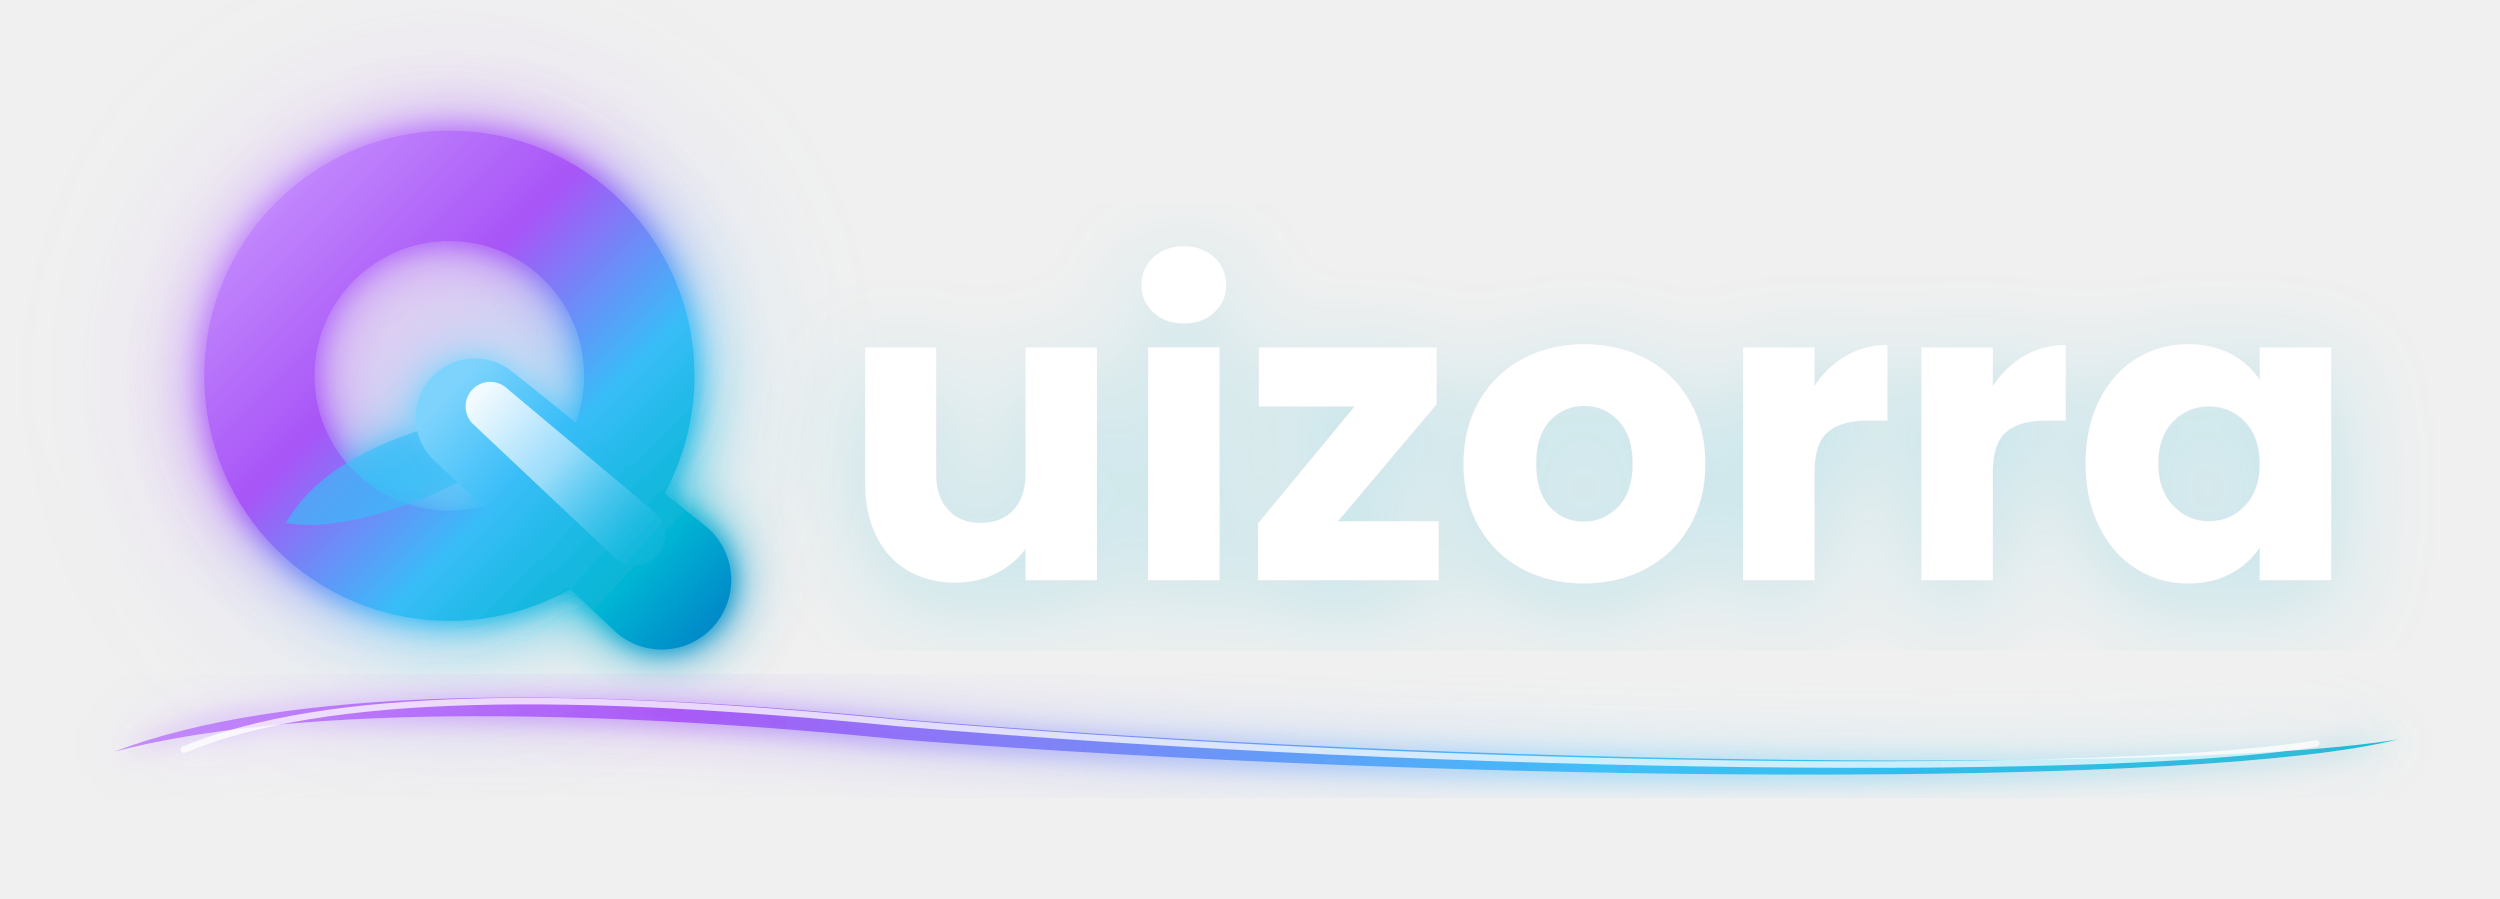
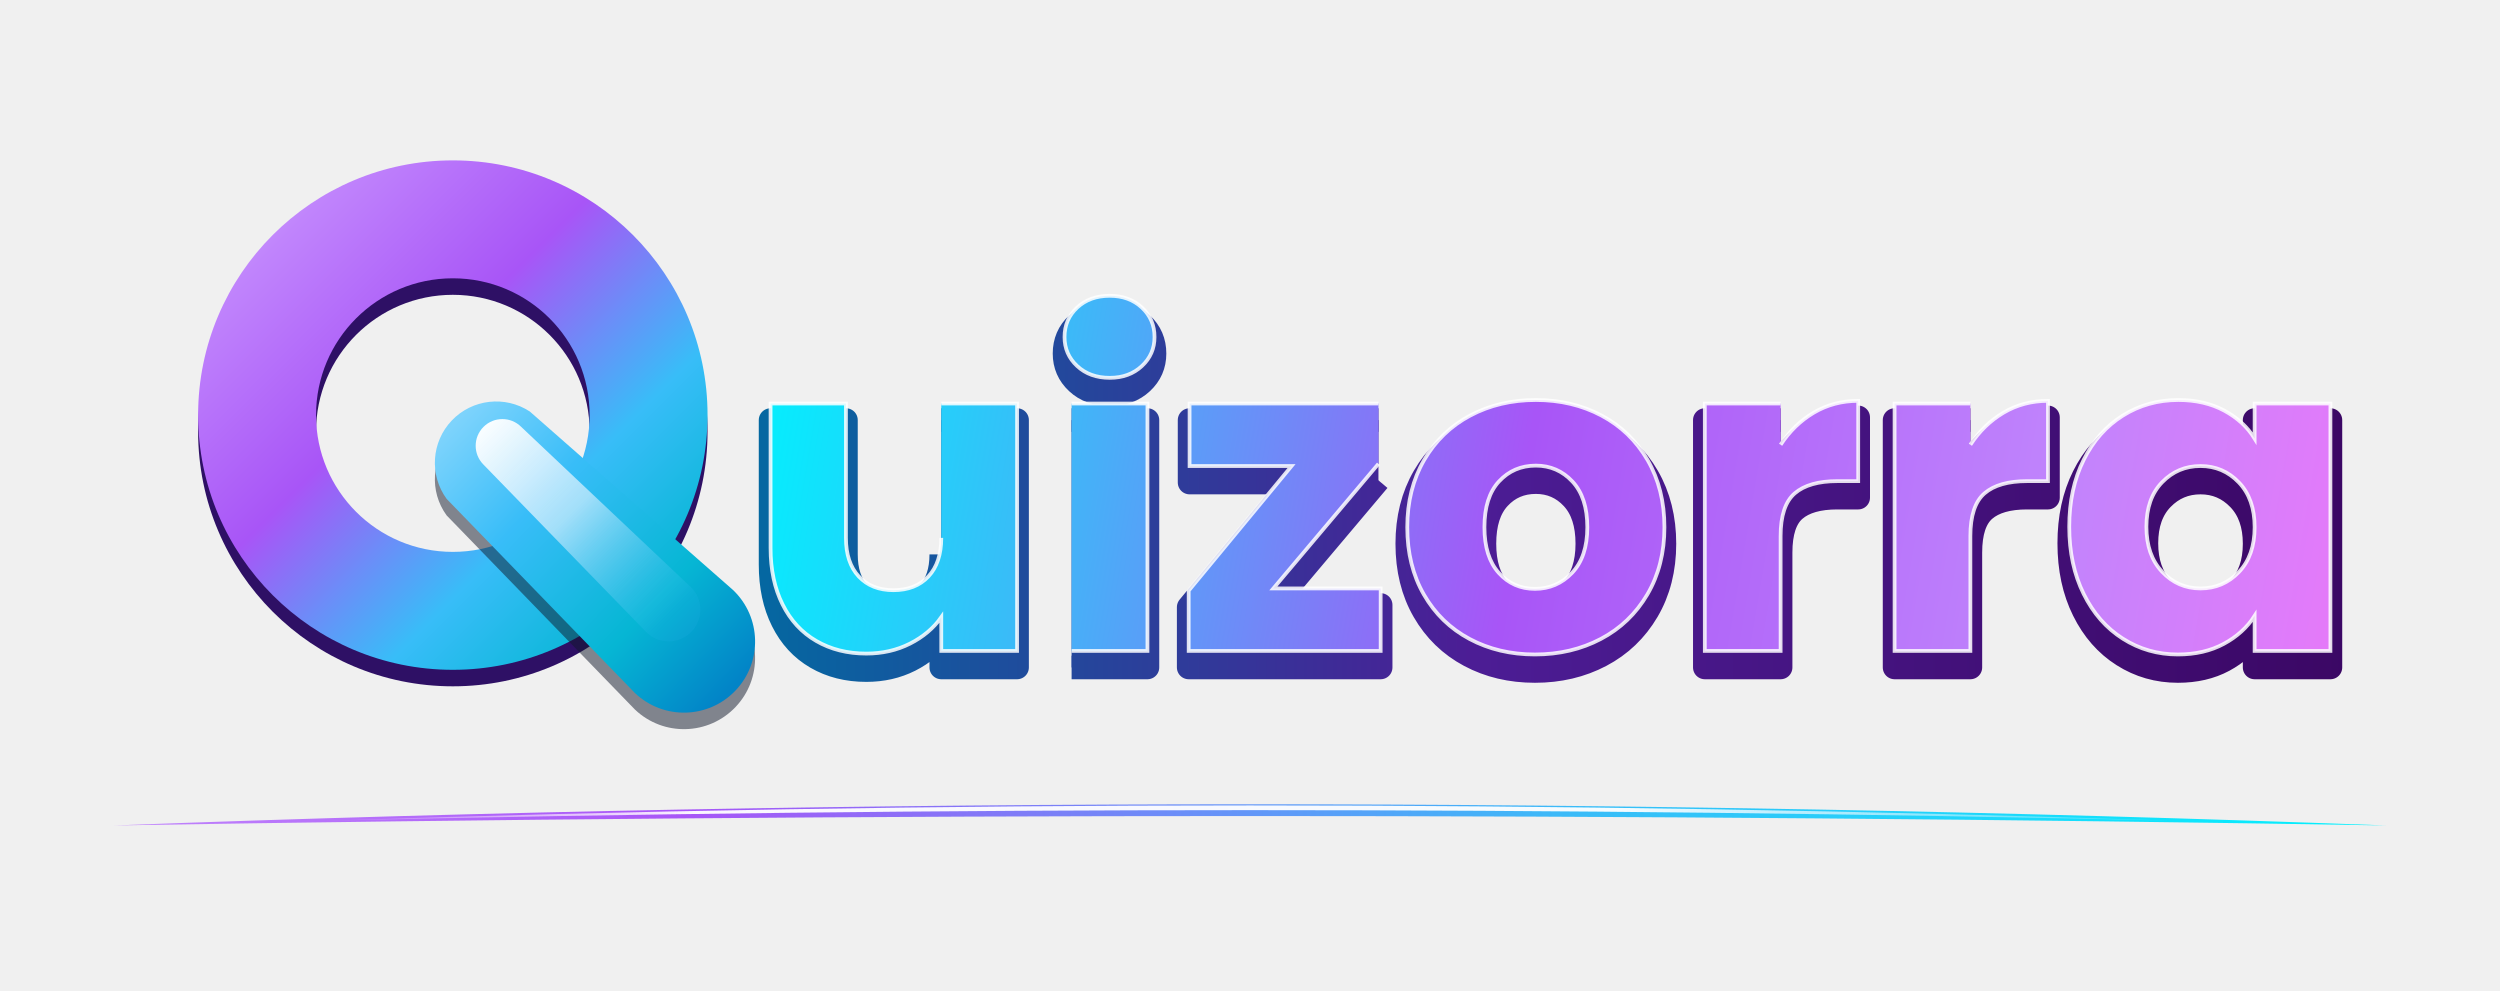
- <svg xmlns="http://www.w3.org/2000/svg" viewBox="0 0 612 220" width="612" height="220" fill="none">
+ <svg xmlns="http://www.w3.org/2000/svg" viewBox="0 0 530 210" width="530" height="210" fill="none">
  <defs>
-     <linearGradient id="qzRingGrad" x1="50" y1="32" x2="170" y2="152" gradientUnits="userSpaceOnUse">
+     <linearGradient id="qRingGrad" x1="42" y1="34" x2="150" y2="142" gradientUnits="userSpaceOnUse">
      <stop offset="0%" stop-color="#d8b4fe" />
      <stop offset="16%" stop-color="#c084fc" />
      <stop offset="42%" stop-color="#a855f7" />
      <stop offset="68%" stop-color="#38bdf8" />
      <stop offset="88%" stop-color="#06b6d4" />
      <stop offset="100%" stop-color="#00f2fe" />
    </linearGradient>
-     <linearGradient id="qzTailGrad" x1="110" y1="96" x2="176" y2="156" gradientUnits="userSpaceOnUse">
+     <linearGradient id="qTailGrad" x1="96" y1="90" x2="155" y2="146" gradientUnits="userSpaceOnUse">
      <stop offset="0%" stop-color="#7dd3fc" />
      <stop offset="30%" stop-color="#38bdf8" />
      <stop offset="70%" stop-color="#06b6d4" />
      <stop offset="100%" stop-color="#0284c7" />
    </linearGradient>
-     <linearGradient id="qzTailHl" x1="118" y1="96" x2="160" y2="134" gradientUnits="userSpaceOnUse">
-       <stop offset="0%" stop-color="#ffffff" stop-opacity="0.9" />
-       <stop offset="45%" stop-color="#e0f2fe" stop-opacity="0.6" />
+     <linearGradient id="qTailHl" x1="104" y1="90" x2="144" y2="130" gradientUnits="userSpaceOnUse">
+       <stop offset="0%" stop-color="#ffffff" stop-opacity="0.95" />
+       <stop offset="45%" stop-color="#e0f2fe" stop-opacity="0.65" />
      <stop offset="100%" stop-color="#38bdf8" stop-opacity="0.1" />
    </linearGradient>
-     <linearGradient id="qzSwooshGrad" x1="25" y1="180" x2="587" y2="180" gradientUnits="userSpaceOnUse">
-       <stop offset="0%" stop-color="#c084fc" stop-opacity="0.95" />
+     <linearGradient id="textGrad" x1="158" y1="80" x2="499.878" y2="138" gradientUnits="userSpaceOnUse">
+       <stop offset="0%" stop-color="#00f2fe" />
+       <stop offset="18%" stop-color="#38bdf8" />
+       <stop offset="48%" stop-color="#a855f7" />
+       <stop offset="80%" stop-color="#c084fc" />
+       <stop offset="100%" stop-color="#e879f9" />
+     </linearGradient>
+     <linearGradient id="bevelGrad" x1="158" y1="138" x2="499.878" y2="138" gradientUnits="userSpaceOnUse">
+       <stop offset="0%" stop-color="#0369a1" />
+       <stop offset="45%" stop-color="#4c1d95" />
+       <stop offset="100%" stop-color="#3b0764" />
+     </linearGradient>
+     <linearGradient id="swooshGrad" x1="24" y1="170" x2="506" y2="170" gradientUnits="userSpaceOnUse">
+       <stop offset="0%" stop-color="#c084fc" />
      <stop offset="25%" stop-color="#a855f7" />
      <stop offset="65%" stop-color="#38bdf8" />
-       <stop offset="100%" stop-color="#06b6d4" stop-opacity="0.95" />
+       <stop offset="100%" stop-color="#00f2fe" />
    </linearGradient>
-     <filter id="qzGlow" x="-30%" y="-30%" width="160%" height="160%">
-       <feGaussianBlur stdDeviation="3" result="glow1" />
-       <feGaussianBlur stdDeviation="7" result="glow2" />
-       <feMerge>
-         <feMergeNode in="glow2" />
-         <feMergeNode in="glow1" />
-         <feMergeNode in="SourceGraphic" />
-       </feMerge>
-     </filter>
-     <filter id="qzHalo" x="-50%" y="-50%" width="200%" height="200%">
-       <feGaussianBlur stdDeviation="18" result="halo" />
-     </filter>
-     <filter id="qzTextShadow" x="-20%" y="-20%" width="140%" height="140%">
-       <feDropShadow dx="0" dy="2.5" stdDeviation="3" flood-color="#7c3aed" flood-opacity="0.45" />
-       <feDropShadow dx="0" dy="6" stdDeviation="12" flood-color="#06b6d4" flood-opacity="0.22" />
-     </filter>
+     <linearGradient id="swooshCoreGrad" x1="69" y1="170" x2="461" y2="170" gradientUnits="userSpaceOnUse">
+       <stop offset="0%" stop-color="#f5d0fe" stop-opacity="0.2" />
+       <stop offset="20%" stop-color="#ffffff" stop-opacity="0.95" />
+       <stop offset="70%" stop-color="#ffffff" stop-opacity="0.95" />
+       <stop offset="100%" stop-color="#e0f2fe" stop-opacity="0.2" />
+     </linearGradient>
  </defs>
-   <circle cx="110" cy="92" r="66" fill="url(#qzRingGrad)" opacity="0.25" filter="url(#qzHalo)" />
-   <g filter="url(#qzGlow)">
-     <path fill-rule="evenodd" clip-rule="evenodd" d="M 110 32 C 76.86 32 50 58.86 50 92 C 50 125.14 76.86 152 110 152 C 143.14 152 170 125.14 170 92 C 170 58.86 143.14 32 110 32 Z M 110 59 C 128.22 59 143 73.78 143 92 C 143 110.22 128.22 125 110 125 C 91.78 125 77 110.22 77 92 C 77 73.78 91.78 59 110 59 Z" fill="url(#qzRingGrad)" />
-     <path d="M 116 102 C 96 106, 78 114, 70 128 C 80 130, 98 126, 116 116 Z" fill="#38bdf8" opacity="0.65" />
-     <path d="M 125.51 91.06 A 14.5 14.5 0 0 0 106.49 112.94 L 150.84 154.83 A 17 17 0 0 0 173.16 129.17 Z" fill="url(#qzTailGrad)" />
-     <path d="M 124.0 95.0 A 6 6 0 0 0 116.0 104.0 L 151.0 137.0 A 7.5 7.5 0 0 0 161.0 126.0 Z" fill="url(#qzTailHl)" />
+   <g id="swoosh-seamless">
+     <path d="M 24 175 Q 265 166 506 175 Q 265 171 24 175 Z" fill="url(#swooshGrad)" />
+     <path d="M 69 174 Q 265 167.5 461 174 Q 265 169.5 69 174 Z" fill="url(#swooshCoreGrad)" />
  </g>
-   <g filter="url(#qzGlow)">
-     <path d="M 28 184 C 70 168, 140 168, 220 176 C 360 188, 540 189, 587 181 C 540 193, 360 192, 220 181 C 140 173, 70 173, 28 184 Z" fill="url(#qzSwooshGrad)" opacity="0.95" />
-     <path d="M 45 183.5 C 80 169, 140 169, 220 177 C 360 189, 520 190, 567 182" stroke="#ffffff" stroke-width="1.6" stroke-linecap="round" opacity="0.75" />
+   <g id="letter-Q">
+     <path fill-rule="evenodd" clip-rule="evenodd" d="M 96 34 C 66.18 34 42 58.18 42 88 C 42 117.82 66.18 142 96 142 C 125.82 142 150 117.82 150 88 C 150 58.18 125.82 34 96 34 Z M 96 59 C 112.02 59 125 71.98 125 88 C 125 104.02 112.02 117 96 117 C 79.98 117 67 104.02 67 88 C 67 71.98 79.98 59 96 59 Z" transform="translate(0, 3.5)" fill="#2e1065" />
+     <path fill-rule="evenodd" clip-rule="evenodd" d="M 96 34 C 66.18 34 42 58.18 42 88 C 42 117.82 66.18 142 96 142 C 125.82 142 150 117.82 150 88 C 150 58.18 125.82 34 96 34 Z M 96 59 C 112.02 59 125 71.98 125 88 C 125 104.02 112.02 117 96 117 C 79.98 117 67 104.02 67 88 C 67 71.98 79.98 59 96 59 Z" fill="url(#qRingGrad)" />
+     <path d="M 112.32 87.24 A 13 13 0 0 0 94.68 105.76 L 134.61 146.93 A 15 15 0 0 0 155.39 125.07 Z" transform="translate(0, 3.5)" fill="#0f172a" opacity="0.5" />
+     <path d="M 112.32 87.24 A 13 13 0 0 0 94.68 105.76 L 134.61 146.93 A 15 15 0 0 0 155.39 125.07 Z" fill="url(#qTailGrad)" />
+     <path d="M 110.5 90.5 A 5 5 0 0 0 102.5 98.5 L 137.0 134.0 A 6 6 0 0 0 146.5 124.5 Z" fill="url(#qTailHl)" />
  </g>
-   <path d=" M251.08 85.08L268.53 85.08L268.53 142L251.08 142L251.08 134.25Q248.43 138.02 243.89 140.32Q239.35 142.61 233.85 142.61Q227.32 142.61 222.32 139.71Q217.32 136.80 214.57 131.29Q211.81 125.78 211.81 118.34L211.81 85.08L229.15 85.08L229.15 115.99Q229.15 121.70 232.11 124.86Q235.07 128.03 240.07 128.03Q245.17 128.03 248.13 124.86Q251.08 121.70 251.08 115.99 M289.84 79.17Q285.25 79.17 282.35 76.46Q279.44 73.76 279.44 69.78Q279.44 65.70 282.35 63Q285.25 60.30 289.84 60.30Q294.33 60.30 297.24 63Q300.15 65.70 300.15 69.78Q300.15 73.76 297.24 76.46Q294.33 79.17 289.84 79.17M281.07 85.08L298.51 85.08L298.51 142L281.07 142 M351.66 98.96L327.48 127.62L352.17 127.62L352.17 142L308 142L308 128.13L331.66 99.47L308.20 99.47L308.20 85.08L351.66 85.08 M387.66 142.82Q379.30 142.82 372.62 139.25Q365.94 135.68 362.11 129.05Q358.29 122.42 358.29 113.54Q358.29 104.77 362.16 98.09Q366.04 91.41 372.77 87.84Q379.50 84.27 387.87 84.27Q396.23 84.27 402.96 87.84Q409.69 91.41 413.57 98.09Q417.45 104.77 417.45 113.54Q417.45 122.31 413.52 129Q409.59 135.68 402.81 139.25Q396.03 142.82 387.66 142.82M387.66 127.72Q392.66 127.72 396.18 124.05Q399.70 120.38 399.70 113.54Q399.70 106.71 396.28 103.04Q392.86 99.36 387.87 99.36Q382.77 99.36 379.40 102.98Q376.03 106.61 376.03 113.54Q376.03 120.38 379.35 124.05Q382.66 127.72 387.66 127.72 M444.17 94.57Q447.23 89.88 451.82 87.17Q456.41 84.47 462.02 84.47L462.02 102.93L457.23 102.93Q450.70 102.93 447.43 105.74Q444.17 108.54 444.17 115.58L444.17 142L426.73 142L426.73 85.08L444.17 85.08 M487.83 94.57Q490.89 89.88 495.48 87.17Q500.07 84.47 505.68 84.47L505.68 102.93L500.88 102.93Q494.35 102.93 491.09 105.74Q487.83 108.54 487.83 115.58L487.83 142L470.38 142L470.38 85.08L487.83 85.08 M510.57 113.44Q510.57 104.67 513.89 98.04Q517.20 91.41 522.91 87.84Q528.63 84.27 535.66 84.27Q541.68 84.27 546.22 86.72Q550.76 89.16 553.21 93.14L553.21 85.08L570.65 85.08L570.65 142L553.21 142L553.21 133.94Q550.66 137.92 546.12 140.37Q541.58 142.82 535.56 142.82Q528.63 142.82 522.91 139.19Q517.20 135.57 513.89 128.89Q510.57 122.21 510.57 113.44M553.21 113.54Q553.21 107.01 549.59 103.24Q545.97 99.47 540.76 99.47Q535.56 99.47 531.94 103.19Q528.32 106.91 528.32 113.44Q528.32 119.97 531.94 123.79Q535.56 127.62 540.76 127.62Q545.97 127.62 549.59 123.84Q553.21 120.07 553.21 113.54" fill="#ffffff" filter="url(#qzTextShadow)" />
+   <g id="text-uizorra">
+     <path d=" M199.55 85.55L215.62 85.55L215.62 138L199.55 138L199.55 130.86Q197.10 134.33 192.92 136.45Q188.74 138.56 183.66 138.56Q177.65 138.56 173.04 135.88Q168.43 133.21 165.90 128.13Q163.36 123.05 163.36 116.19L163.36 85.55L179.34 85.55L179.34 114.03Q179.34 119.29 182.06 122.21Q184.79 125.12 189.40 125.12Q194.10 125.12 196.82 122.21Q199.55 119.29 199.55 114.03 M235.27 80.10Q231.04 80.10 228.36 77.60Q225.68 75.11 225.68 71.45Q225.68 67.69 228.36 65.20Q231.04 62.71 235.27 62.71Q239.40 62.71 242.08 65.20Q244.76 67.69 244.76 71.45Q244.76 75.11 242.08 77.60Q239.40 80.10 235.27 80.10M227.18 85.55L243.26 85.55L243.26 138L227.18 138 M292.23 98.33L269.95 124.75L292.70 124.75L292.70 138L252 138L252 125.22L273.81 98.80L252.19 98.80L252.19 85.55L292.23 85.55 M325.41 138.75Q317.71 138.75 311.55 135.46Q305.39 132.17 301.87 126.06Q298.34 119.95 298.34 111.77Q298.34 103.69 301.91 97.53Q305.49 91.38 311.69 88.09Q317.89 84.80 325.60 84.80Q333.31 84.80 339.51 88.09Q345.72 91.38 349.29 97.53Q352.86 103.69 352.86 111.77Q352.86 119.86 349.24 126.02Q345.62 132.17 339.37 135.46Q333.12 138.75 325.41 138.75M325.41 124.84Q330.02 124.84 333.26 121.46Q336.51 118.07 336.51 111.77Q336.51 105.48 333.36 102.09Q330.21 98.71 325.60 98.71Q320.90 98.71 317.80 102.05Q314.70 105.38 314.70 111.77Q314.70 118.07 317.75 121.46Q320.81 124.84 325.41 124.84 M377.49 94.29Q380.31 89.97 384.54 87.47Q388.77 84.98 393.94 84.98L393.94 102L389.52 102Q383.51 102 380.50 104.58Q377.49 107.17 377.49 113.65L377.49 138L361.42 138L361.42 85.55L377.49 85.55 M417.72 94.29Q420.54 89.97 424.77 87.47Q429 84.98 434.17 84.98L434.17 102L429.75 102Q423.74 102 420.73 104.58Q417.72 107.17 417.72 113.65L417.72 138L401.65 138L401.65 85.55L417.72 85.55 M438.68 111.68Q438.68 103.60 441.74 97.49Q444.79 91.38 450.06 88.09Q455.32 84.80 461.81 84.80Q467.35 84.80 471.54 87.05Q475.72 89.31 477.98 92.97L477.98 85.55L494.05 85.55L494.05 138L477.98 138L477.98 130.57Q475.63 134.24 471.44 136.50Q467.26 138.75 461.71 138.75Q455.32 138.75 450.06 135.41Q444.79 132.08 441.74 125.92Q438.68 119.76 438.68 111.68M477.98 111.77Q477.98 105.76 474.64 102.28Q471.30 98.80 466.51 98.80Q461.71 98.80 458.38 102.23Q455.04 105.66 455.04 111.68Q455.04 117.70 458.38 121.22Q461.71 124.75 466.51 124.75Q471.30 124.75 474.64 121.27Q477.98 117.79 477.98 111.77" transform="translate(0, 3.5)" stroke="url(#bevelGrad)" stroke-width="5" stroke-linejoin="round" fill="url(#bevelGrad)" />
+     <path d=" M199.55 85.55L215.62 85.55L215.62 138L199.55 138L199.55 130.86Q197.10 134.33 192.92 136.45Q188.74 138.56 183.66 138.56Q177.65 138.56 173.04 135.88Q168.43 133.21 165.90 128.13Q163.36 123.05 163.36 116.19L163.36 85.55L179.34 85.55L179.34 114.03Q179.34 119.29 182.06 122.21Q184.79 125.12 189.40 125.12Q194.10 125.12 196.82 122.21Q199.55 119.29 199.55 114.03 M235.27 80.10Q231.04 80.10 228.36 77.60Q225.68 75.11 225.68 71.45Q225.68 67.69 228.36 65.20Q231.04 62.71 235.27 62.71Q239.40 62.71 242.08 65.20Q244.76 67.69 244.76 71.45Q244.76 75.11 242.08 77.60Q239.40 80.10 235.27 80.10M227.18 85.55L243.26 85.55L243.26 138L227.18 138 M292.23 98.33L269.95 124.75L292.70 124.75L292.70 138L252 138L252 125.22L273.81 98.80L252.19 98.80L252.19 85.55L292.23 85.55 M325.41 138.75Q317.71 138.75 311.55 135.46Q305.39 132.17 301.87 126.06Q298.34 119.95 298.34 111.77Q298.34 103.69 301.91 97.53Q305.49 91.38 311.69 88.09Q317.89 84.80 325.60 84.80Q333.31 84.80 339.51 88.09Q345.72 91.38 349.29 97.53Q352.86 103.69 352.86 111.77Q352.86 119.86 349.24 126.02Q345.62 132.17 339.37 135.46Q333.12 138.75 325.41 138.75M325.41 124.84Q330.02 124.84 333.26 121.46Q336.51 118.07 336.51 111.77Q336.51 105.48 333.36 102.09Q330.21 98.71 325.60 98.71Q320.90 98.71 317.80 102.05Q314.70 105.38 314.70 111.77Q314.70 118.07 317.75 121.46Q320.81 124.84 325.41 124.84 M377.49 94.29Q380.31 89.97 384.54 87.47Q388.77 84.98 393.94 84.98L393.94 102L389.52 102Q383.51 102 380.50 104.58Q377.49 107.17 377.49 113.65L377.49 138L361.42 138L361.42 85.55L377.49 85.55 M417.72 94.29Q420.54 89.97 424.77 87.47Q429 84.98 434.17 84.98L434.17 102L429.75 102Q423.74 102 420.73 104.58Q417.72 107.17 417.72 113.65L417.72 138L401.65 138L401.65 85.55L417.72 85.55 M438.68 111.68Q438.68 103.60 441.74 97.49Q444.79 91.38 450.06 88.09Q455.32 84.80 461.81 84.80Q467.35 84.80 471.54 87.05Q475.72 89.31 477.98 92.97L477.98 85.55L494.05 85.55L494.05 138L477.98 138L477.98 130.57Q475.63 134.24 471.44 136.50Q467.26 138.75 461.71 138.75Q455.32 138.75 450.06 135.41Q444.79 132.08 441.74 125.92Q438.68 119.76 438.68 111.68M477.98 111.77Q477.98 105.76 474.64 102.28Q471.30 98.80 466.51 98.80Q461.71 98.80 458.38 102.23Q455.04 105.66 455.04 111.68Q455.04 117.70 458.38 121.22Q461.71 124.75 466.51 124.75Q471.30 124.75 474.64 121.27Q477.98 117.79 477.98 111.77" fill="url(#textGrad)" />
+     <path d=" M199.55 85.55L215.62 85.55L215.62 138L199.55 138L199.55 130.86Q197.10 134.33 192.92 136.45Q188.74 138.56 183.66 138.56Q177.65 138.56 173.04 135.88Q168.43 133.21 165.90 128.13Q163.36 123.05 163.36 116.19L163.36 85.55L179.34 85.55L179.34 114.03Q179.34 119.29 182.06 122.21Q184.79 125.12 189.40 125.12Q194.10 125.12 196.82 122.21Q199.55 119.29 199.55 114.03 M235.27 80.10Q231.04 80.10 228.36 77.60Q225.68 75.11 225.68 71.45Q225.68 67.69 228.36 65.20Q231.04 62.71 235.27 62.71Q239.40 62.71 242.08 65.20Q244.76 67.69 244.76 71.45Q244.76 75.11 242.08 77.60Q239.40 80.10 235.27 80.10M227.18 85.55L243.26 85.55L243.26 138L227.18 138 M292.23 98.33L269.95 124.75L292.70 124.75L292.70 138L252 138L252 125.22L273.81 98.80L252.19 98.80L252.19 85.55L292.23 85.55 M325.41 138.75Q317.71 138.75 311.55 135.46Q305.39 132.17 301.87 126.06Q298.34 119.95 298.34 111.77Q298.34 103.69 301.91 97.53Q305.49 91.38 311.69 88.09Q317.89 84.80 325.60 84.80Q333.31 84.80 339.51 88.09Q345.72 91.38 349.29 97.53Q352.86 103.69 352.86 111.77Q352.86 119.86 349.24 126.02Q345.62 132.17 339.37 135.46Q333.12 138.75 325.41 138.75M325.41 124.84Q330.02 124.84 333.26 121.46Q336.51 118.07 336.51 111.77Q336.51 105.48 333.36 102.09Q330.21 98.71 325.60 98.71Q320.90 98.71 317.80 102.05Q314.70 105.38 314.70 111.77Q314.70 118.07 317.75 121.46Q320.81 124.84 325.41 124.84 M377.49 94.29Q380.31 89.97 384.54 87.47Q388.77 84.98 393.94 84.98L393.94 102L389.52 102Q383.51 102 380.50 104.58Q377.49 107.17 377.49 113.65L377.49 138L361.42 138L361.42 85.55L377.49 85.55 M417.72 94.29Q420.54 89.97 424.77 87.47Q429 84.98 434.17 84.98L434.17 102L429.75 102Q423.74 102 420.73 104.58Q417.72 107.17 417.72 113.65L417.72 138L401.65 138L401.65 85.55L417.72 85.55 M438.68 111.68Q438.68 103.60 441.74 97.49Q444.79 91.38 450.06 88.09Q455.32 84.80 461.81 84.80Q467.35 84.80 471.54 87.05Q475.72 89.31 477.98 92.97L477.98 85.55L494.05 85.55L494.05 138L477.98 138L477.98 130.57Q475.63 134.24 471.44 136.50Q467.26 138.75 461.71 138.75Q455.32 138.75 450.06 135.41Q444.79 132.08 441.74 125.92Q438.68 119.76 438.68 111.68M477.98 111.77Q477.98 105.76 474.64 102.28Q471.30 98.80 466.51 98.80Q461.71 98.80 458.38 102.23Q455.04 105.66 455.04 111.68Q455.04 117.70 458.38 121.22Q461.71 124.75 466.51 124.75Q471.30 124.75 474.64 121.27Q477.98 117.79 477.98 111.77" stroke="#ffffff" stroke-width="0.8" stroke-opacity="0.85" fill="none" />
+   </g>
</svg>
